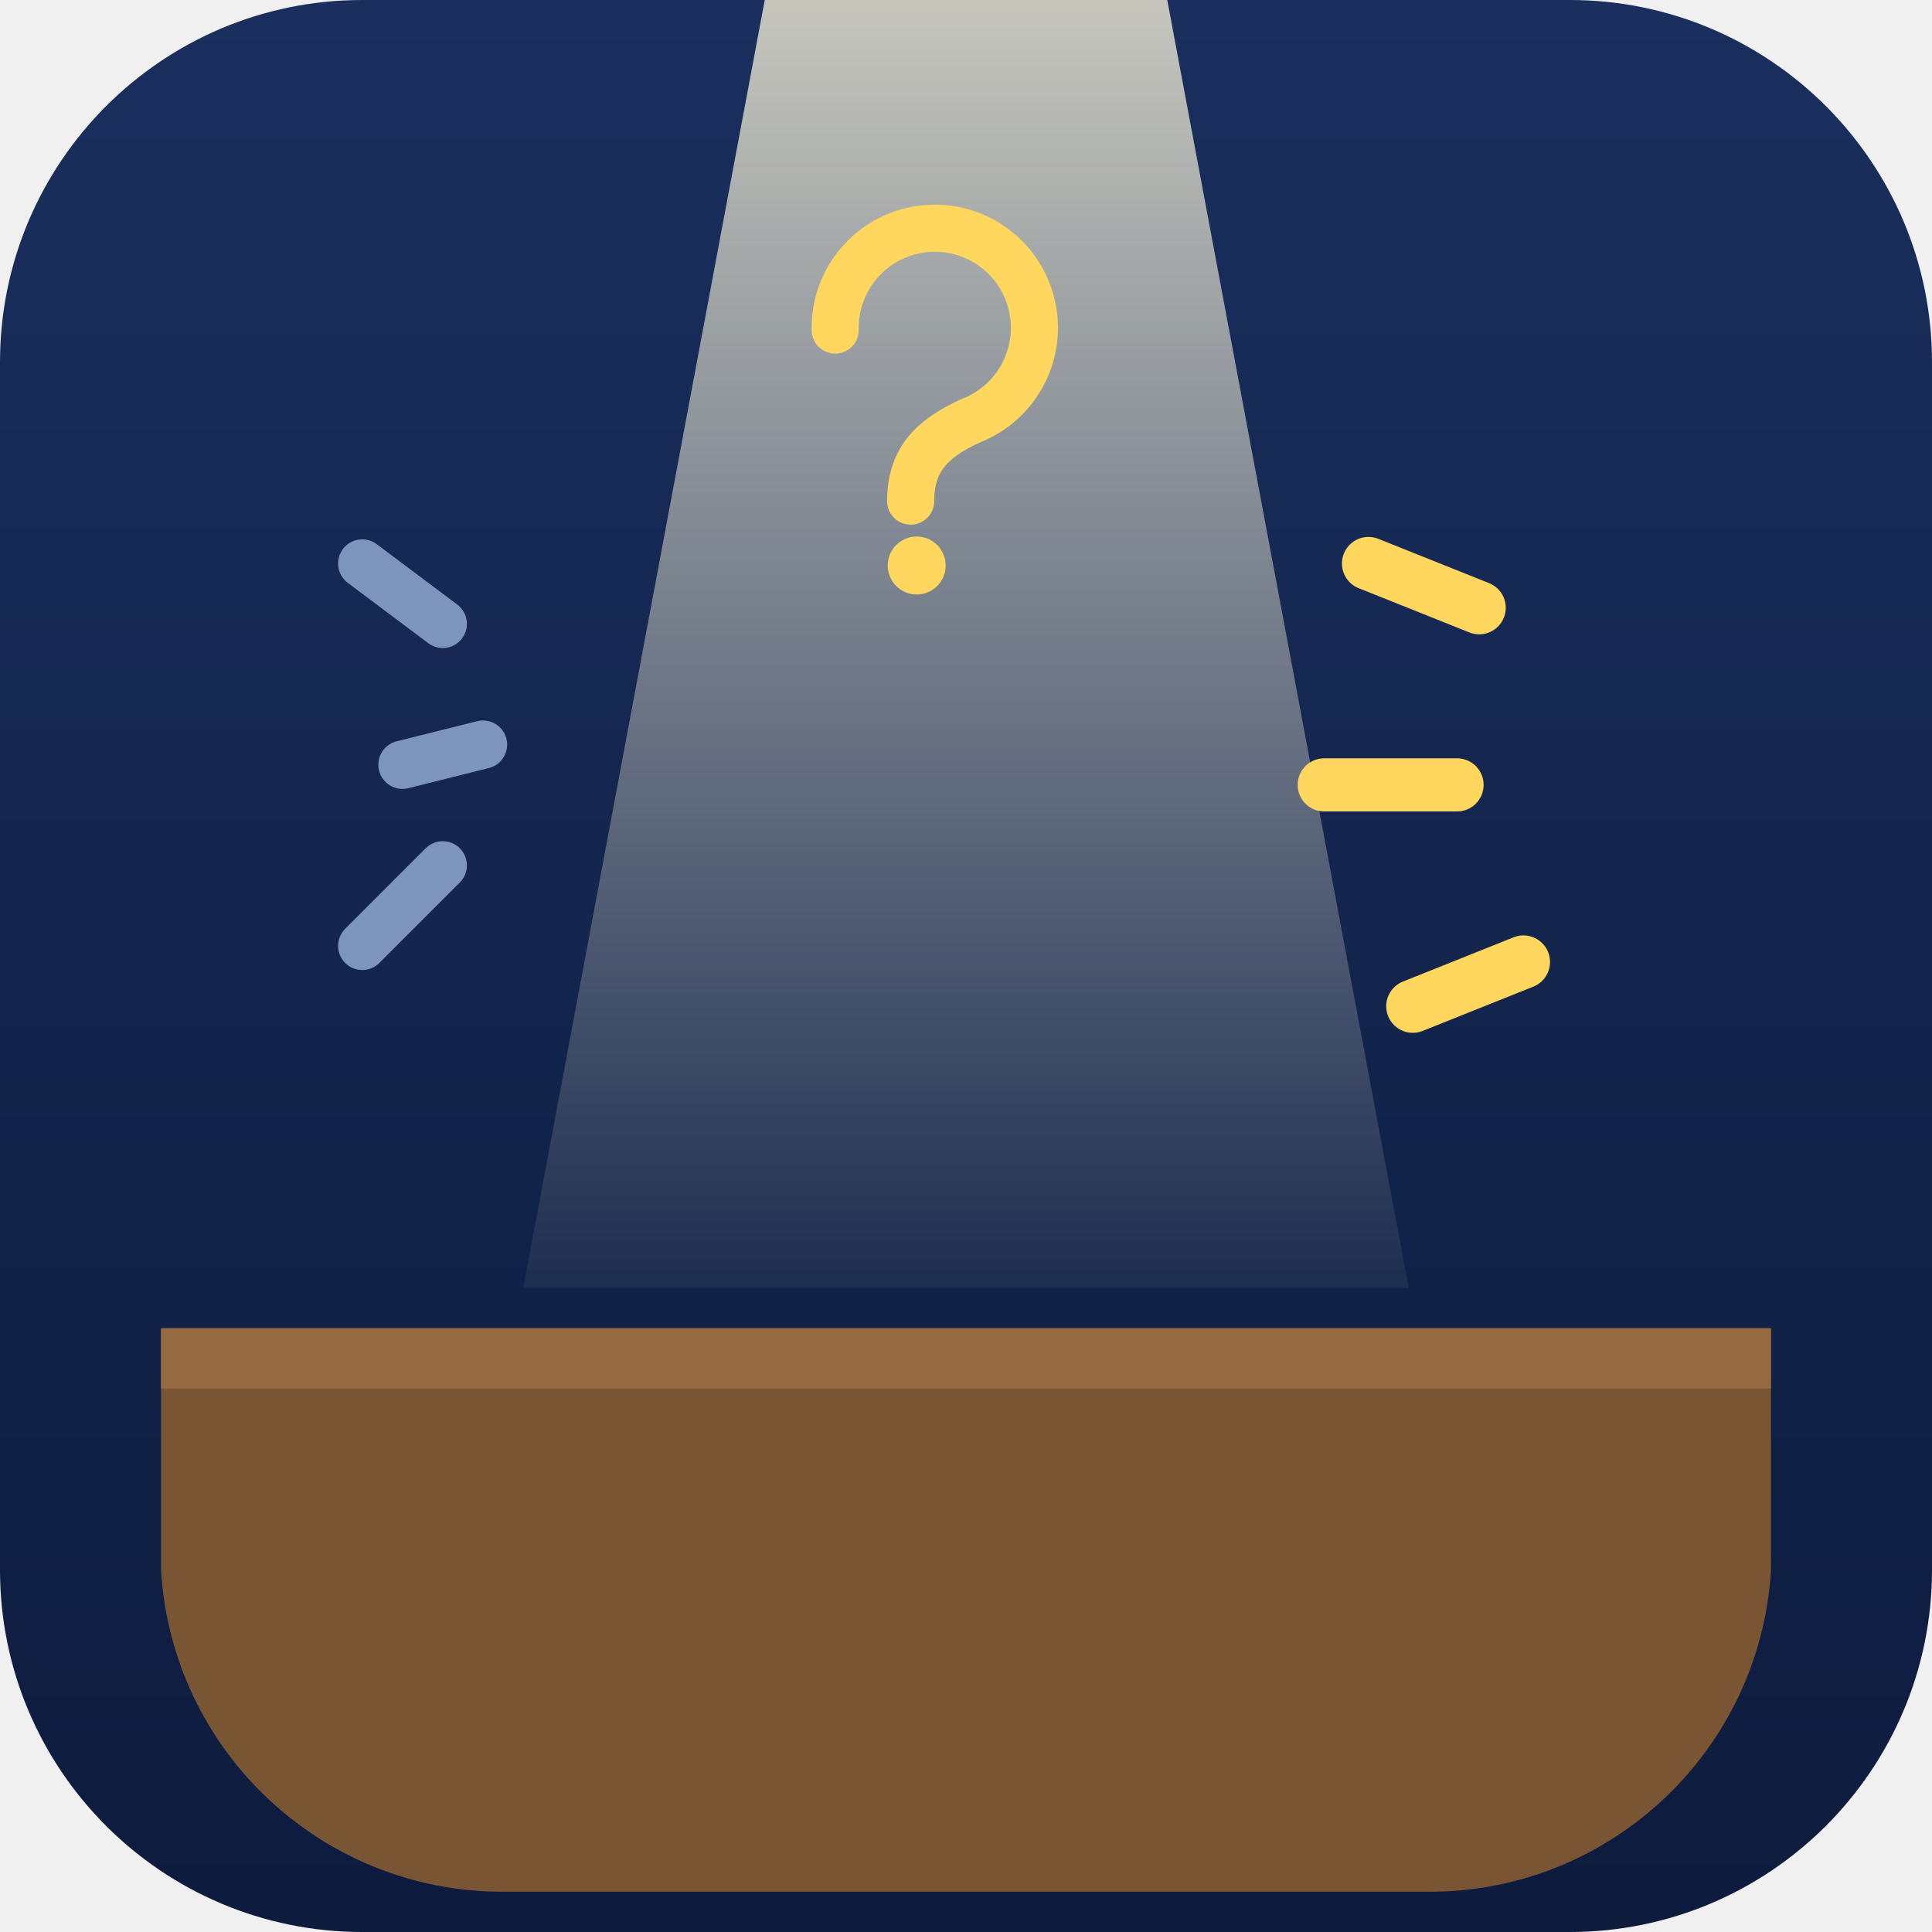
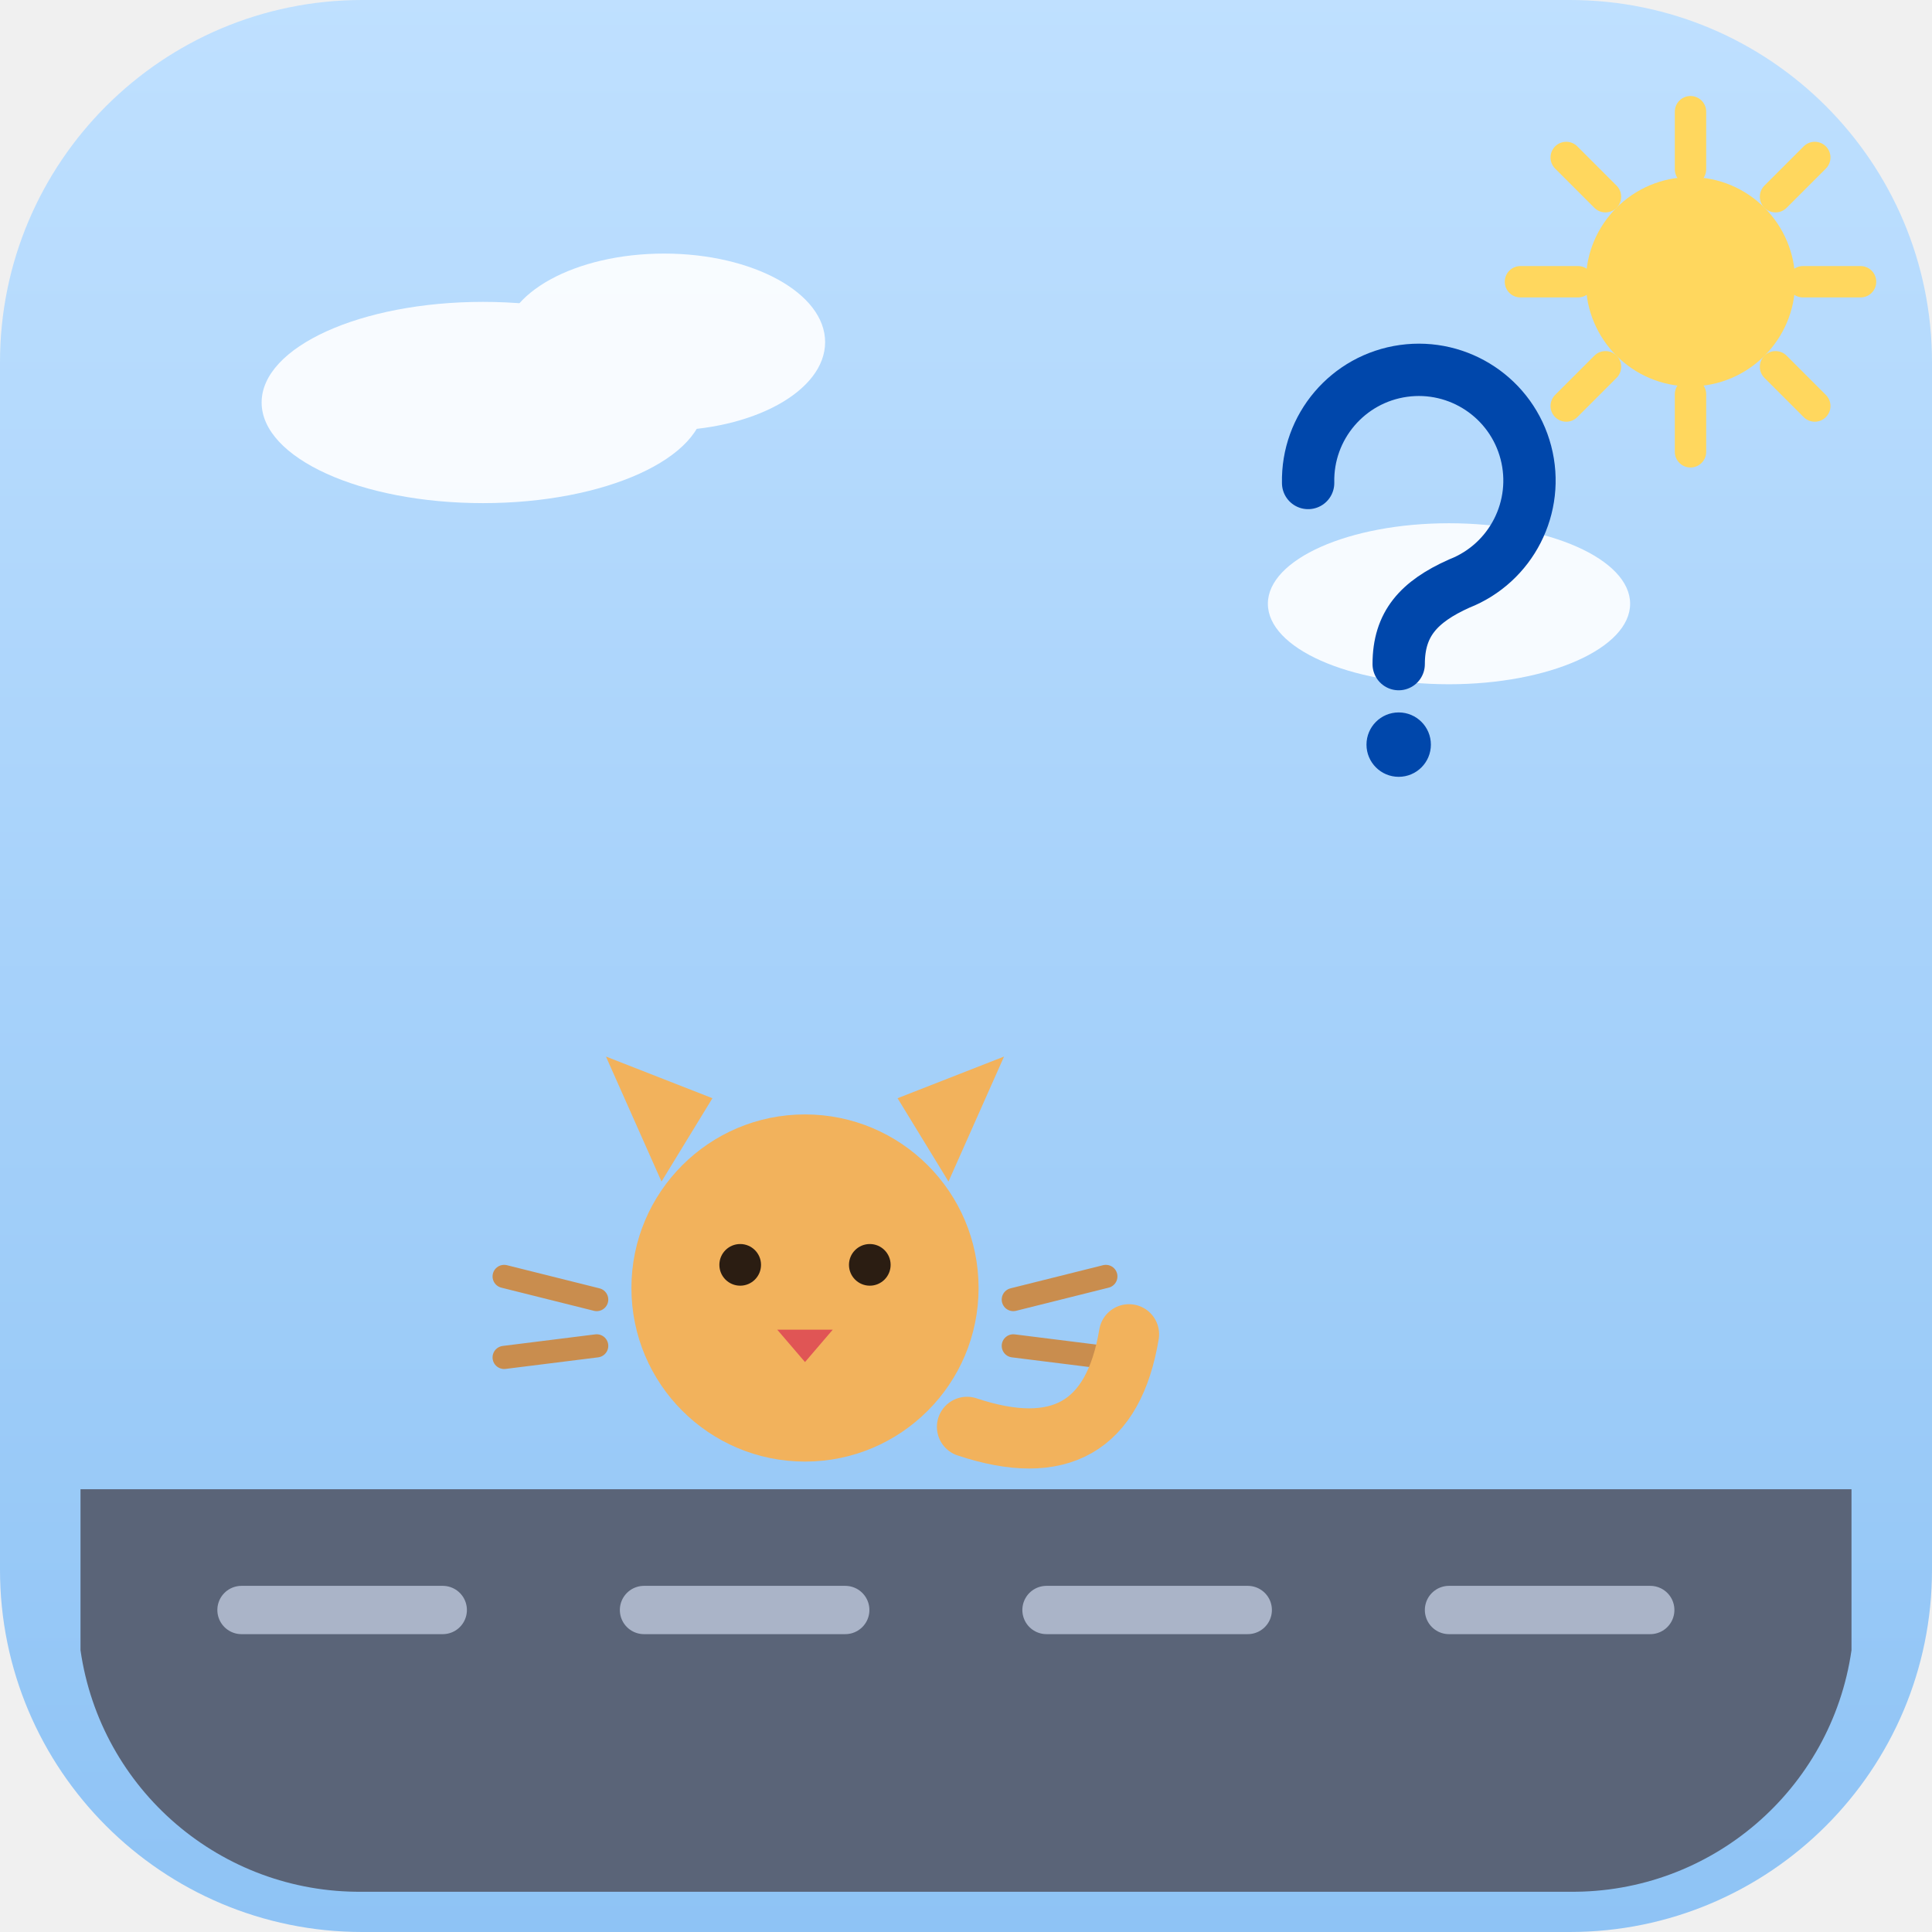
<svg xmlns="http://www.w3.org/2000/svg" width="96" height="96" viewBox="0 0 96 96">
  <defs>
    <linearGradient id="bg125" x1="0" y1="0" x2="0" y2="1">
-       <stop offset="0" stop-color="#1a2f5e" />
-       <stop offset="1" stop-color="#0d1b3d" />
-     </linearGradient>
-     <linearGradient id="bg125s" x1="0" y1="0" x2="0" y2="1">
-       <stop offset="0" stop-color="#fff8dc" stop-opacity=".75" />
-       <stop offset="1" stop-color="#fff8dc" stop-opacity=".05" />
+       <stop offset="0" stop-color="#bfe0ff" />
+       <stop offset="1" stop-color="#8ec3f5" />
    </linearGradient>
  </defs>
  <rect width="96" height="96" rx="18" fill="url(#bg125)" />
-   <path d="M38 0h20l12 64h-44z" fill="url(#bg125s)" />
-   <path d="M8 66h80v12a17 17 0 0 1-17 16h-46a17 17 0 0 1-17-16z" fill="#7a5533" />
-   <path d="M8 66h80v3h-80z" fill="#956a41" />
-   <g stroke="#7d95bd" stroke-width="2.4" stroke-linecap="round">
-     <path d="M18 28l4 3M20 38l4-1M18 47l4-4" />
+   <g fill="#fff" opacity=".9">
+     <ellipse cx="24" cy="20" rx="11" ry="5" />
+     <ellipse cx="33" cy="17" rx="8" ry="4.4" />
+     <ellipse cx="72" cy="30" rx="9" ry="4" />
  </g>
-   <g stroke="#ffd75e" stroke-width="2.64" stroke-linecap="round">
-     <path d="M68 28l5.5 2.2M65.8 39h6.6M70.2 50l5.5-2.2" />
+   <path d="M4 74h88v8a14 14 0 0 1-14 12h-60a14 14 0 0 1-14-12z" fill="#5a6478" />
+   <path d="M12 80h10M32 80h10M52 80h10M72 80h10" stroke="#aab4c8" stroke-width="2.4" stroke-linecap="round" />
+   <g>
+     <path d="M32.87 58.71l-2.76 -6.21l5.29 2.07z" fill="#f2b25c" />
+     <path d="M47.13 58.71l2.76 -6.21l-5.29 2.07z" fill="#f2b25c" />
+     <circle cx="40" cy="64" r="8.625" fill="#f2b25c" />
+     <circle cx="36.78" cy="62.85" r="1.035" fill="#2b1d12" />
+     <circle cx="43.22" cy="62.85" r="1.035" fill="#2b1d12" />
+     <path d="M38.62 66.07h2.76l-1.38 1.61z" fill="#e05555" />
+     <path d="M29.65 64.575l-4.6 -1.15M29.65 66.875l-4.6 0.575M50.35 64.575l4.6 -1.15M50.35 66.875l4.6 0.575" stroke="#c98d4e" stroke-width="1.15" stroke-linecap="round" />
+     <path d="M48.05 70.9q6.9 2.3 8.05 -4.6" stroke="#f2b25c" stroke-width="2.99" fill="none" stroke-linecap="round" />
  </g>
  <g>
-     <path d="M41.5 16.4a4.95 4.95 0 1 1 6.75 4.5c-2 .9-3 2-3 4" stroke="#ffd75e" stroke-width="2.34" fill="none" stroke-linecap="round" />
-     <circle cx="45.55" cy="28.1" r="1.44" fill="#ffd75e" />
+     <path d="M65 24a5.5 5.5 0 1 1 7.5 5c-2 .9-3 2-3 4" stroke="#0047ab" stroke-width="2.6" fill="none" stroke-linecap="round" />
+     <circle cx="69.5" cy="37" r="1.6" fill="#0047ab" />
+   </g>
+   <g>
+     <circle cx="84" cy="14" r="5.2" fill="#ffd75e" />
+     <path d="M84 5.55v2.86M84 19.59v2.86M75.55 14h2.86M89.59 14h2.86M77.825 7.825l1.95 1.95M88.225 18.225l1.95 1.95M90.175 7.825l-1.95 1.95M79.775 18.225l-1.95 1.95" stroke="#ffd75e" stroke-width="1.56" stroke-linecap="round" />
  </g>
</svg>
